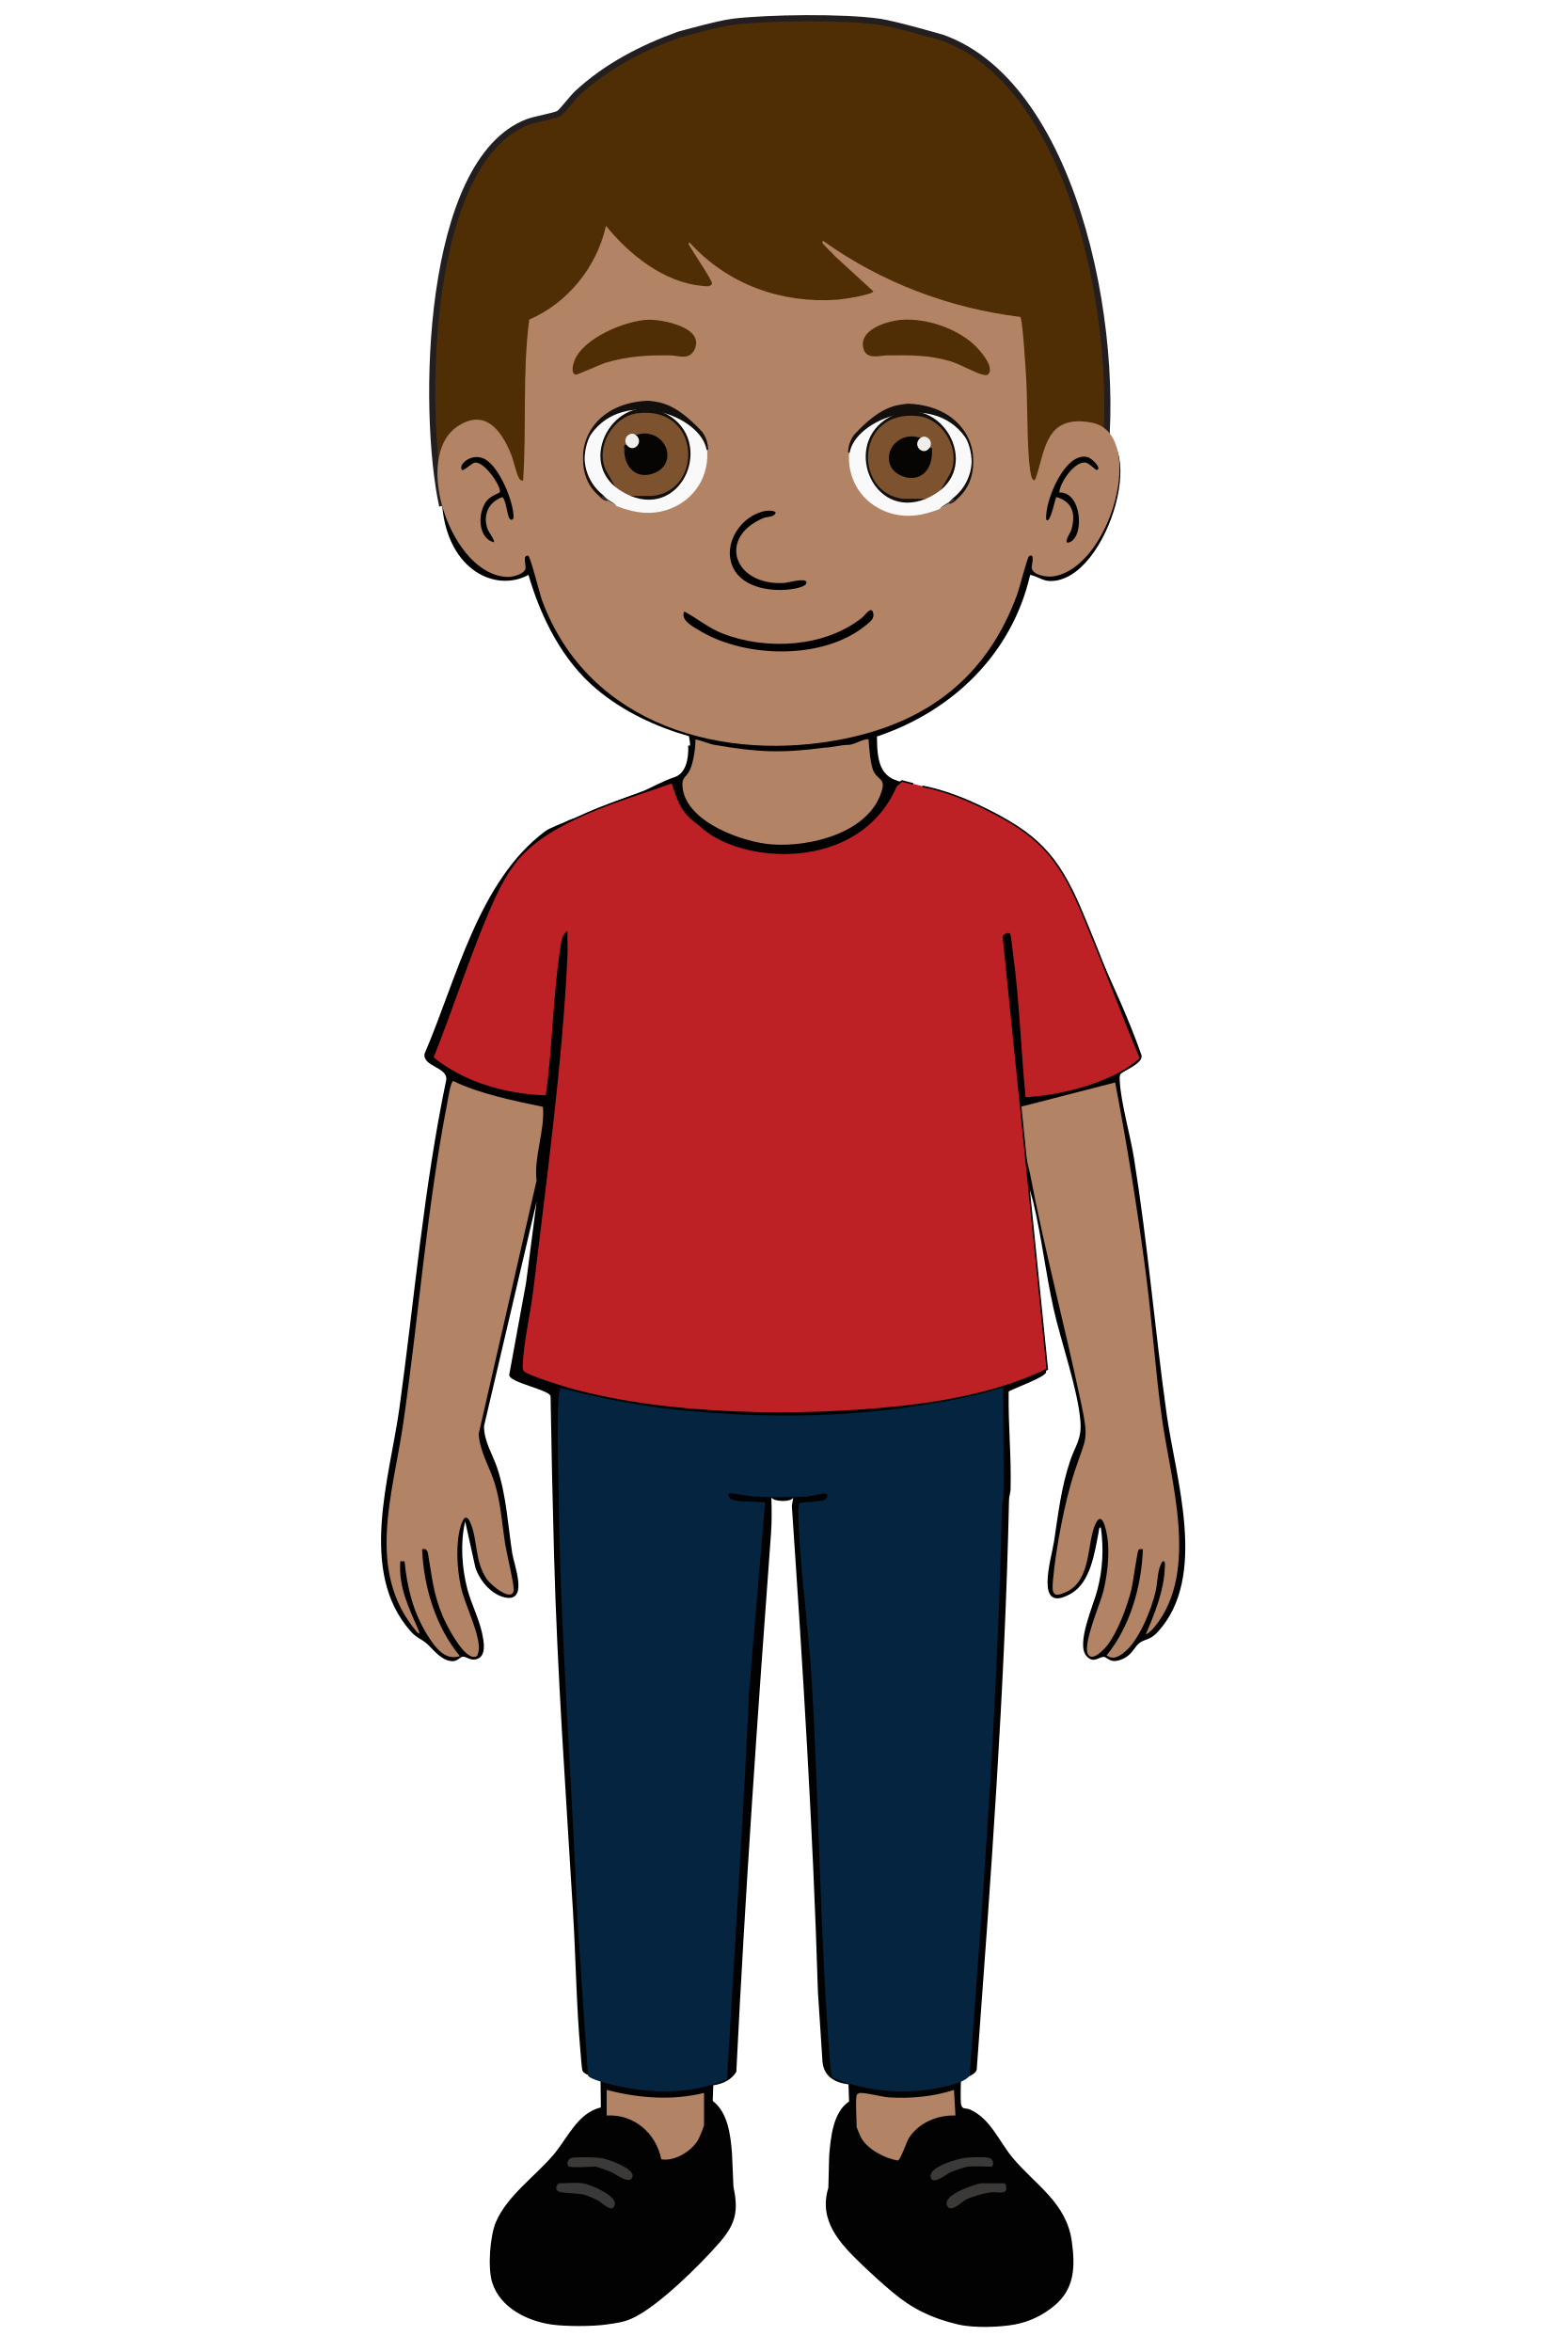
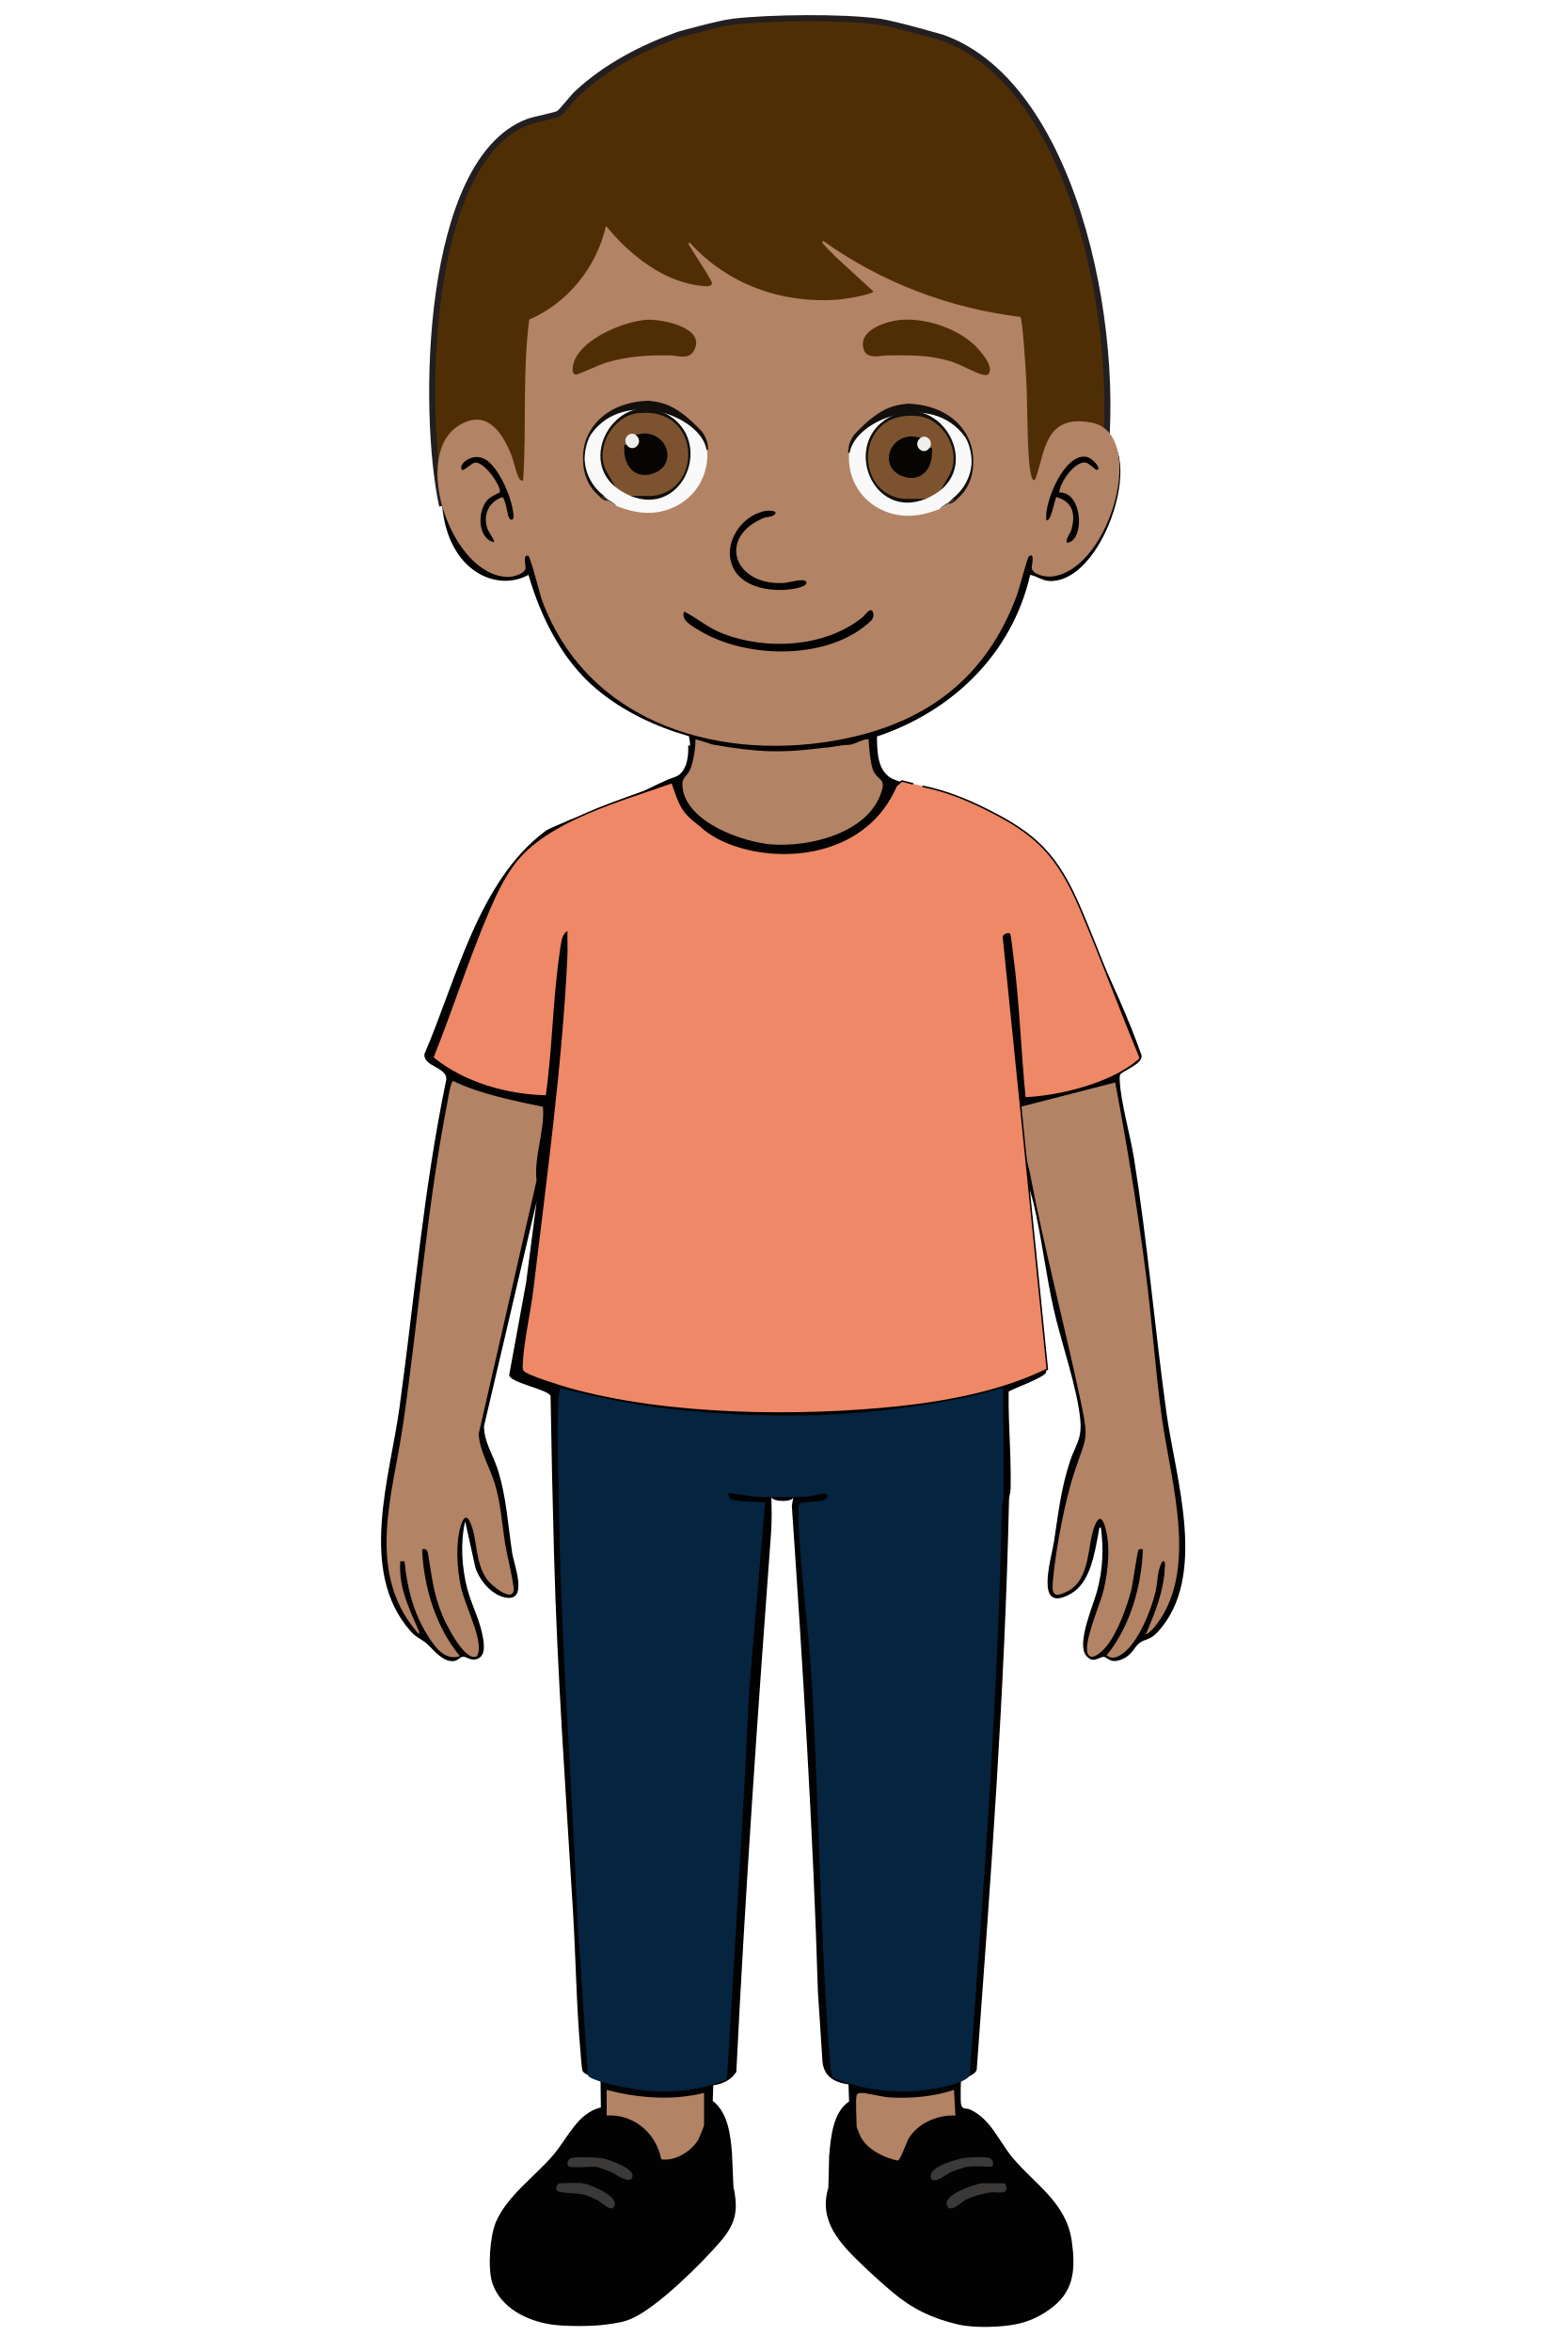
<svg xmlns="http://www.w3.org/2000/svg" id="Layer_1" version="1.1" viewBox="0 0 1024 1536">
-   <defs>
-     <style>
-       .st0 {
-         fill: #052440;
-       }
- 
-       .st1 {
-         stroke: #120f0d;
-       }
- 
-       .st1, .st2 {
-         fill: #120f0d;
-       }
- 
-       .st1, .st3, .st4 {
-         stroke-miterlimit: 10;
-       }
- 
-       .st5, .st4 {
-         fill: #502e05;
-       }
- 
-       .st6 {
-         fill: #060504;
-       }
- 
-       .st7 {
-         fill: #eeeeec;
-       }
- 
-       .st8, .st3 {
-         fill: #bd2025;
-       }
- 
-       .st9 {
-         fill: #f9f9f9;
-       }
- 
-       .st10 {
-         fill: #b38365;
-       }
- 
-       .st11 {
-         fill: #7d532f;
-       }
- 
-       .st3 {
-         stroke: #000;
-       }
- 
-       .st12 {
-         fill: #493e36;
-       }
- 
-       .st13 {
-         fill: #3a3939;
-       }
- 
-       .st14 {
-         fill: #3b3a39;
-       }
- 
-       .st4 {
-         stroke: #231f20;
-         stroke-width: 4px;
-       }
- 
-       .st15 {
-         fill: #3a3938;
-       }
- 
-       .st16 {
-         fill: #020101;
-       }
- 
-       .st17 {
-         fill: #020203;
-       }
-     </style>
-   </defs>
-   <path class="st4" d="M718.65,319.64c17.48-90.35-13.36-263.45-103.34-295.09,0,0-30.4-8.83-40.81-10.33-23.72-3.42-72.07-2.8-95.87,0-8.96,1.05-35.12,8.37-35.12,8.37-23.98,8.63-47.45,20.7-66.46,38.34-2.96,2.75-9.96,11.92-11.95,13.19-2.36,1.51-15.56,3.73-20.3,5.52-66.99,25.39-69.42,188.74-55.96,250.8" />
-   <path class="st17" d="M590,510.82c-15.83-2.56-17.04-14.68-17.18-29.85,48.57-16.18,88.09-53.32,100.07-105.53,4.53.8,7.94,3.87,12.85,4,38.78,1.03,67.54-102.25,25.01-96.68-64.13,8.4-34.76,243.89-241.47,175.21h0c-73.56-24.44-82.12-79.85-115.8-130.31-.26-.38-21.81,15.11-23.25,16.93-14.62,18.49-43.36-35.79-41.39-14.15,3.88,42.62,35.49,56.46,56.35,45,8.16,27.97,22.1,55.8,44.33,74.48,17.54,14.74,38.71,24.65,60.49,30.88,1.91,8.73,1.56,24.01-8.07,27.12-.22.07-.42.13-.62.19.81,12.26,3.42,24.7,10.86,34.58,7.78,10.34,19.91,15.62,32.23,18.33,16.07,3.54,33.77,4.53,50.19,4.25,8.38-.14,16.83-.92,24.82-3.58,8.56-2.85,15.3-8.91,20.73-16" />
-   <path class="st8" d="M452.19,542.69c7.78,10.34,19.91,15.62,32.23,18.33,16.07,3.54,33.77,4.53,50.19,4.25,8.38-.14,16.83-.92,24.82-3.58,8.56-2.85,15.3-8.91,20.73-16,7.36-9.62,9.34-21.06,10.66-32.66-3.28-1.13-7.19-1.9-8.16-1.15-.51.39-2.76,9.59-4.19,12.4-17.08,33.49-69.95,37.49-100.65,25.58-16.26-6.31-35.09-19.21-34.63-39.37h0c-.14-.14-.76-.15-1.68-.06.98,11.5,3.72,23,10.68,32.26Z" />
-   <path class="st10" d="M345.68,208.71c-4.52,34.78-1.65,70.13-3.98,105.05-1.76.36-2.36-.85-3.05-2.24-1.84-3.74-3.11-10.77-5.05-15.43-6.46-15.51-16.83-29.1-34.32-17.93-30.72,19.63-4.58,97.93,32.46,98.62,3.28.06,10.04-1.74,11.43-5.03.74-1.75-2.23-9.74,1.85-8.81,1.44.33,7.51,24.97,9.01,29.04,30.59,82.74,119.74,106.26,197.48,90.48,54.28-11.02,93.2-40.2,112.96-94.42,1.34-3.67,6.55-23.86,7.54-24.64,4.21-3.33,1.87,6.28,1.87,6.97-.04,5.11,9.49,6.61,13.57,6.09,38.04-4.77,62.55-93.72,25.36-100.52-30.58-5.59-30.03,19.15-36.48,36.85-.97,1.2-.98,1.13-1.91-.01-1.36-1.65-2.15-10.43-2.36-13.29-1.31-17.93-.8-36.18-1.87-54.13-.28-4.71-2.24-37.28-3.77-38.39-46.35-5.74-90.31-22.28-128.69-49.6-1.54.98.31,2.17.95,2.95,1.98,2.44,4.63,4.45,6.63,6.9l25.17,23.07c-1.07,2.32-19.87,5.16-23.26,5.41-36.38,2.69-71.8-9.73-96.81-37.36-1.42.77.22,2.36.68,3.23,1.94,3.64,14.52,22.01,14.03,23.76-1.37,2.21-3.93,1.59-6.04,1.42-25.08-2.13-47.67-20.08-63.24-39.23-6.16,27.19-25.28,50.55-50.14,61.17l-.02.02h0Z" />
-   <path class="st5" d="M589.18,208.84c15.49-1.07,34.97,5.25,46.72,15.92,3.59,3.26,13.45,14.05,10.01,19.24-1.01,1.3-2.28,1.01-3.62.76-4.9-.92-15.27-7.05-21.81-8.94-14.35-4.14-26.36-3.84-41.1-3.72-4.28.04-13.07,2.85-15.2-3.83-4.2-13.18,15.84-18.8,25.01-19.43h-.01Z" />
-   <path class="st5" d="M423.07,208.82c9.17-.4,37.96,4.94,30.43,19.75-3.47,6.83-10.36,3.61-15.49,3.53-14.81-.24-27.76.48-42.06,4.7-3.51,1.04-18.64,7.95-19.69,7.86-3.59-.28-2.04-6.47-1.16-8.82,5.67-15.1,33.32-26.38,47.97-27.02h0Z" />
-   <path class="st16" d="M447,399.35c8.73,4.67,15.81,10.86,25.37,14.52,28.43,10.9,66.41,8.98,90.87-10.62,1.75-1.41,5.7-7.59,7.03-3.27,1.22,3.96-1.78,5.92-4.32,8.05-27.7,23.18-78.94,21.88-108.81,3.91-4.21-2.53-13.04-6.97-10.14-12.59Z" />
-   <path class="st16" d="M499.89,333.69c3.14-.55,9.35-.05,5.52,2.76-1.83,1.34-4.58.96-6.74,1.87-30.15,12.65-19.46,44.26,13.39,42.39,3-.17,14-3.6,14.66-.52.55,2.57-5.65,3.82-7.36,4.16-13.07,2.6-33.85.39-40.48-13.61-7.43-15.7,5.48-34.32,21.01-37.04h0Z" />
-   <path class="st16" d="M322.63,354.1c-10.59-2.5-10.87-19.43-4.72-27.02,2.63-3.25,8.16-5.08,8.46-5.51,1.85-2.7-9.74-20.54-16.35-19.42-1.84.31-7.42,5.73-8.26,4.74-2.91-3.42,6.82-12.04,15.52-6.73,9.11,5.56,18.37,27.44,18.2,38.23-1.03,1.34-1.88,1.43-2.86-.03-1.3-1.94-2.39-13.48-4.74-13.66-8.98,3.39-12.78,12.01-9.22,21.24.6,1.55,4.82,7.35,3.98,8.16h-.01Z" />
-   <path class="st16" d="M691.89,321.64c14.59-.71,16.61,28.16,7.01,32.35-5.3,2.31.37-6.43.63-7.22,3.34-10.39,1.53-19.03-9.51-22.17-.84.65-3.91,18.1-6.66,14.74-1.08-12.18,12.28-44.02,26.61-40.92,3.94.85,10.26,8.42,6.13,8.45-.41,0-4.76-4.35-6.87-4.75-6.98-1.31-16.91,12.75-17.34,19.52h0Z" />
+   <path d="M718.65,319.64c17.48-90.35-13.36-263.45-103.34-295.09,0,0-30.4-8.83-40.81-10.33-23.72-3.42-72.07-2.8-95.87,0-8.96,1.05-35.12,8.37-35.12,8.37-23.98,8.63-47.45,20.7-66.46,38.34-2.96,2.75-9.96,11.92-11.95,13.19-2.36,1.51-15.56,3.73-20.3,5.52-66.99,25.39-69.42,188.74-55.96,250.8" fill="#502e05" stroke="#231f20" stroke-miterlimit="10" stroke-width="4" />
+   <path d="M590,510.82c-15.83-2.56-17.04-14.68-17.18-29.85,48.57-16.18,88.09-53.32,100.07-105.53,4.53.8,7.94,3.87,12.85,4,38.78,1.03,67.54-102.25,25.01-96.68-64.13,8.4-34.76,243.89-241.47,175.21h0c-73.56-24.44-82.12-79.85-115.8-130.31-.26-.38-21.81,15.11-23.25,16.93-14.62,18.49-43.36-35.79-41.39-14.15,3.88,42.62,35.49,56.46,56.35,45,8.16,27.97,22.1,55.8,44.33,74.48,17.54,14.74,38.71,24.65,60.49,30.88,1.91,8.73,1.56,24.01-8.07,27.12-.22.07-.42.13-.62.19.81,12.26,3.42,24.7,10.86,34.58,7.78,10.34,19.91,15.62,32.23,18.33,16.07,3.54,33.77,4.53,50.19,4.25,8.38-.14,16.83-.92,24.82-3.58,8.56-2.85,15.3-8.91,20.73-16" fill="#020203" />
+   <path d="M452.19,542.69c7.78,10.34,19.91,15.62,32.23,18.33,16.07,3.54,33.77,4.53,50.19,4.25,8.38-.14,16.83-.92,24.82-3.58,8.56-2.85,15.3-8.91,20.73-16,7.36-9.62,9.34-21.06,10.66-32.66-3.28-1.13-7.19-1.9-8.16-1.15-.51.39-2.76,9.59-4.19,12.4-17.08,33.49-69.95,37.49-100.65,25.58-16.26-6.31-35.09-19.21-34.63-39.37h0c-.14-.14-.76-.15-1.68-.06.98,11.5,3.72,23,10.68,32.26h0Z" fill="#bd2025" />
+   <path d="M345.68,208.71c-4.52,34.78-1.65,70.13-3.98,105.05-1.76.36-2.36-.85-3.05-2.24-1.84-3.74-3.11-10.77-5.05-15.43-6.46-15.51-16.83-29.1-34.32-17.93-30.72,19.63-4.58,97.93,32.46,98.62,3.28.06,10.04-1.74,11.43-5.03.74-1.75-2.23-9.74,1.85-8.81,1.44.33,7.51,24.97,9.01,29.04,30.59,82.74,119.74,106.26,197.48,90.48,54.28-11.02,93.2-40.2,112.96-94.42,1.34-3.67,6.55-23.86,7.54-24.64,4.21-3.33,1.87,6.28,1.87,6.97-.04,5.11,9.49,6.61,13.57,6.09,38.04-4.77,62.55-93.72,25.36-100.52-30.58-5.59-30.03,19.15-36.48,36.85-.97,1.2-.98,1.13-1.91-.01-1.36-1.65-2.15-10.43-2.36-13.29-1.31-17.93-.8-36.18-1.87-54.13-.28-4.71-2.24-37.28-3.77-38.39-46.35-5.74-90.31-22.28-128.69-49.6-1.54.98.31,2.17.95,2.95,1.98,2.44,4.63,4.45,6.63,6.9l25.17,23.07c-1.07,2.32-19.87,5.16-23.26,5.41-36.38,2.69-71.8-9.73-96.81-37.36-1.42.77.22,2.36.68,3.23,1.94,3.64,14.52,22.01,14.03,23.76-1.37,2.21-3.93,1.59-6.04,1.42-25.08-2.13-47.67-20.08-63.24-39.23-6.16,27.19-25.28,50.55-50.14,61.17l-.02.02h0Z" fill="#b38365" />
+   <path d="M589.18,208.84c15.49-1.07,34.97,5.25,46.72,15.92,3.59,3.26,13.45,14.05,10.01,19.24-1.01,1.3-2.28,1.01-3.62.76-4.9-.92-15.27-7.05-21.81-8.94-14.35-4.14-26.36-3.84-41.1-3.72-4.28.04-13.07,2.85-15.2-3.83-4.2-13.18,15.84-18.8,25.01-19.43h-.01Z" fill="#502e05" />
+   <path d="M423.07,208.82c9.17-.4,37.96,4.94,30.43,19.75-3.47,6.83-10.36,3.61-15.49,3.53-14.81-.24-27.76.48-42.06,4.7-3.51,1.04-18.64,7.95-19.69,7.86-3.59-.28-2.04-6.47-1.16-8.82,5.67-15.1,33.32-26.38,47.97-27.02h0Z" fill="#502e05" />
+   <path d="M447,399.35c8.73,4.67,15.81,10.86,25.37,14.52,28.43,10.9,66.41,8.98,90.87-10.62,1.75-1.41,5.7-7.59,7.03-3.27,1.22,3.96-1.78,5.92-4.32,8.05-27.7,23.18-78.94,21.88-108.81,3.91-4.21-2.53-13.04-6.97-10.14-12.59Z" fill="#020101" />
+   <path d="M499.89,333.69c3.14-.55,9.35-.05,5.52,2.76-1.83,1.34-4.58.96-6.74,1.87-30.15,12.65-19.46,44.26,13.39,42.39,3-.17,14-3.6,14.66-.52.55,2.57-5.65,3.82-7.36,4.16-13.07,2.6-33.85.39-40.48-13.61-7.43-15.7,5.48-34.32,21.01-37.04h0Z" fill="#020101" />
+   <path d="M322.63,354.1c-10.59-2.5-10.87-19.43-4.72-27.02,2.63-3.25,8.16-5.08,8.46-5.51,1.85-2.7-9.74-20.54-16.35-19.42-1.84.31-7.42,5.73-8.26,4.74-2.91-3.42,6.82-12.04,15.52-6.73,9.11,5.56,18.37,27.44,18.2,38.23-1.03,1.34-1.88,1.43-2.86-.03-1.3-1.94-2.39-13.48-4.74-13.66-8.98,3.39-12.78,12.01-9.22,21.24.6,1.55,4.82,7.35,3.98,8.16h-.01Z" fill="#020101" />
+   <path d="M691.89,321.64c14.59-.71,16.61,28.16,7.01,32.35-5.3,2.31.37-6.43.63-7.22,3.34-10.39,1.53-19.03-9.51-22.17-.84.65-3.91,18.1-6.66,14.74-1.08-12.18,12.28-44.02,26.61-40.92,3.94.85,10.26,8.42,6.13,8.45-.41,0-4.76-4.35-6.87-4.75-6.98-1.31-16.91,12.75-17.34,19.52h0Z" fill="#020101" />
  <g>
-     <path class="st9" d="M622.74,325.8c-2.18,2.64-5.19,4.86-9.03,6.67-12.01,4.64-23.75,6.4-36.13,1.23-17.03-7.13-26-24.71-22.2-42.84,15.16-27.93,58.34-30.59,74.13-9.01,8.72,15.1,7.55,33.51-6.78,43.96h.02,0Z" />
-     <path class="st1" d="M620.4,328.2c-1.15,1.1,3.29-.88,4.04-2.35,16.22-13.59,10.37-35.11,6.25-40.87-21.82-30.48-72.29-12.19-76.2,10.63,0-3.13.9-7.63,3.91-11.51,16.35-17.56,25.69-19.1,34.73-19.98,42.88,1.51,53.42,42.77,29.61,61.68l-2.34,2.38h0v.02Z" />
-     <path class="st12" d="M613.71,332.46c2.08-2.63,6.75-4.51,9.03-6.67l.82.84h0" />
-     <path class="st11" d="M614.53,319.97c-2.67,2.16-6.67,4.52-9.86,5.83-12.38,2.66-24.25,1.81-32.55-9.14-9.97-13.16-7.17-33.74,7.35-42.26,30.26-17.8,59.16,21.32,35.06,45.58h0Z" />
-     <path class="st2" d="M614.53,319.97l6.16-10.82c7.2-15.08-4.48-35.43-20.63-37.37-41.55-4.95-43.01,50.55-9.77,53.99h14.37c-34.87,14.22-54.97-36.32-23.55-53.42,31.03-16.89,58.57,27.2,33.41,47.59h0v.02h.01Z" />
-     <path class="st6" d="M601.38,285.84c-1.23,6.01-.55,7.78,5.74,6.67,2.45-.47,1.63,1.28,1.65,2.87.18,12.06-8.41,20.22-20.02,15.32-13.22-5.59-9.38-23.09,4.19-25.49,3.84-.67,5.52.34,8.43.63h.02-.01Z" />
-     <path class="st7" d="M607.14,292.51c-4.17,5.85-11.9-1.92-5.74-6.67.26,0,1.37-.91,2.67-.69,3.44.61,5.19,4.39,3.07,7.34h0v.02h0Z" />
+     <path d="M622.74,325.8c-2.18,2.64-5.19,4.86-9.03,6.67-12.01,4.64-23.75,6.4-36.13,1.23-17.03-7.13-26-24.71-22.2-42.84,15.16-27.93,58.34-30.59,74.13-9.01,8.72,15.1,7.55,33.51-6.78,43.96h.02,0Z" fill="#f9f9f9" />
+     <path d="M620.4,328.2c-1.15,1.1,3.29-.88,4.04-2.35,16.22-13.59,10.37-35.11,6.25-40.87-21.82-30.48-72.29-12.19-76.2,10.63,0-3.13.9-7.63,3.91-11.51,16.35-17.56,25.69-19.1,34.73-19.98,42.88,1.51,53.42,42.77,29.61,61.68l-2.34,2.38h0v.02h0Z" fill="#120f0d" stroke="#120f0d" stroke-miterlimit="10" />
+     <path d="M613.71,332.46c2.08-2.63,6.75-4.51,9.03-6.67l.82.84h0" fill="#493e36" />
+     <path d="M614.53,319.97c-2.67,2.16-6.67,4.52-9.86,5.83-12.38,2.66-24.25,1.81-32.55-9.14-9.97-13.16-7.17-33.74,7.35-42.26,30.26-17.8,59.16,21.32,35.06,45.58h0Z" fill="#7d532f" />
+     <path d="M614.53,319.97l6.16-10.82c7.2-15.08-4.48-35.43-20.63-37.37-41.55-4.95-43.01,50.55-9.77,53.99h14.37c-34.87,14.22-54.97-36.32-23.55-53.42,31.03-16.89,58.57,27.2,33.41,47.59h0v.02h.01Z" fill="#120f0d" />
+     <path d="M601.38,285.84c-1.23,6.01-.55,7.78,5.74,6.67,2.45-.47,1.63,1.28,1.65,2.87.18,12.06-8.41,20.22-20.02,15.32-13.22-5.59-9.38-23.09,4.19-25.49,3.84-.67,5.52.34,8.43.63h.02-.01Z" fill="#060504" />
+     <path d="M607.14,292.51c-4.17,5.85-11.9-1.92-5.74-6.67.26,0,1.37-.91,2.67-.69,3.44.61,5.19,4.39,3.07,7.34h0v.02h0Z" fill="#eeeeec" />
  </g>
  <g>
-     <path class="st9" d="M393.81,323.88c-14.34-10.44-15.51-28.86-6.78-43.96,15.8-21.58,58.97-18.92,74.13,9.01,3.8,18.13-5.18,35.71-22.2,42.84-12.38,5.18-24.12,3.41-36.13-1.23-3.84-1.81-6.86-4.02-9.03-6.67h.02,0Z" />
-     <path class="st1" d="M393.79,323.88c-23.81-18.9-13.28-60.16,29.61-61.68,9.03.89,18.36,2.44,34.73,19.98,3.02,3.89,3.91,8.4,3.91,11.51-3.91-22.83-54.38-41.13-76.2-10.63-4.11,5.73-9.97,27.26,6.25,40.87.75,1.47,5.19,3.44,4.04,2.35l-2.34-2.38h0v-.02Z" />
-     <path class="st12" d="M392.97,324.72h0l.82-.84c2.29,2.16,6.95,4.04,9.03,6.67" />
-     <path class="st11" d="M437.06,272.47c14.52,8.53,17.32,29.1,7.35,42.26-8.3,10.95-20.17,11.8-32.55,9.14-3.18-1.3-7.19-3.67-9.86-5.83-24.1-24.26,4.79-63.38,35.06-45.58h0Z" />
-     <path class="st2" d="M402,318.03c-25.16-20.39,2.38-64.47,33.41-47.59,31.42,17.09,11.32,67.64-23.55,53.42h14.37c33.25-3.44,31.78-58.94-9.77-53.99-16.15,1.94-27.83,22.29-20.63,37.37l6.16,10.82h0v-.02h0Z" />
-     <path class="st6" d="M415.17,283.92c2.91-.3,4.59-1.3,8.43-.63,13.57,2.4,17.41,19.9,4.19,25.49-11.61,4.9-20.21-3.26-20.02-15.32.02-1.58-.8-3.33,1.65-2.87,6.29,1.12,6.97-.65,5.74-6.67h.02,0Z" />
-     <path class="st7" d="M409.39,290.57c-2.12-2.94-.37-6.72,3.07-7.34,1.3-.22,2.41.71,2.67.69,6.16,4.75-1.57,12.51-5.74,6.67h0v-.02h0Z" />
+     <path d="M393.81,323.88c-14.34-10.44-15.51-28.86-6.78-43.96,15.8-21.58,58.97-18.92,74.13,9.01,3.8,18.13-5.18,35.71-22.2,42.84-12.38,5.18-24.12,3.41-36.13-1.23-3.84-1.81-6.86-4.02-9.03-6.67h.02,0Z" fill="#f9f9f9" />
+     <path d="M393.79,323.88c-23.81-18.9-13.28-60.16,29.61-61.68,9.03.89,18.36,2.44,34.73,19.98,3.02,3.89,3.91,8.4,3.91,11.51-3.91-22.83-54.38-41.13-76.2-10.63-4.11,5.73-9.97,27.26,6.25,40.87.75,1.47,5.19,3.44,4.04,2.35l-2.34-2.38h0v-.02h0Z" fill="#120f0d" stroke="#120f0d" stroke-miterlimit="10" />
+     <path d="M392.97,324.72h0l.82-.84c2.29,2.16,6.95,4.04,9.03,6.67" fill="#493e36" />
+     <path d="M437.06,272.47c14.52,8.53,17.32,29.1,7.35,42.26-8.3,10.95-20.17,11.8-32.55,9.14-3.18-1.3-7.19-3.67-9.86-5.83-24.1-24.26,4.79-63.38,35.06-45.58h0Z" fill="#7d532f" />
+     <path d="M402,318.03c-25.16-20.39,2.38-64.47,33.41-47.59,31.42,17.09,11.32,67.64-23.55,53.42h14.37c33.25-3.44,31.78-58.94-9.77-53.99-16.15,1.94-27.83,22.29-20.63,37.37l6.16,10.82h0v-.02h0Z" fill="#120f0d" />
+     <path d="M415.17,283.92c2.91-.3,4.59-1.3,8.43-.63,13.57,2.4,17.41,19.9,4.19,25.49-11.61,4.9-20.21-3.26-20.02-15.32.02-1.58-.8-3.33,1.65-2.87,6.29,1.12,6.97-.65,5.74-6.67h.02,0Z" fill="#060504" />
+     <path d="M409.39,290.57c-2.12-2.94-.37-6.72,3.07-7.34,1.3-.22,2.41.71,2.67.69,6.16,4.75-1.57,12.51-5.74,6.67h0v-.02h0Z" fill="#eeeeec" />
  </g>
  <g>
-     <path class="st17" d="M762.03,923.36c-7.84-56.32-12.31-110.92-21.35-167.17-2.38-14.84-8.6-36.41-9.26-50.32-.07-1.46-.3-3.06.48-4.38,1.25-2.12,14.42-6.5,13.81-12.12-8.82-25.27-19.52-47.39-30.36-71.79-12.16-27.36-21.97-54.57-45.83-73.24-4.04-3.17-12.05-6.99-15.11-9.94-2.58-2.49-22.97-5.25-26.78-9.57-12,1-6,3-24-9-3.77.4-5.73-2.9-13.1-3.21-1.21-.05-4-2.55-5.17-2.88-9.8-2.81-12.67-10.23-13.54-19.9-6-.09-12-.18-18.01-.28-14.48-.22-29.01.1-43.48-.47-9.61-.37-19.19-1.31-28.79-1.89-10.65-.64-21.39-1.08-32.04-.26.45,8.35-1.42,18.17-8.93,20.59-7.36,2.37-16.72,7.71-20.95,9.28-17.27,6.39-22.18,8.09-33.76,13.69-9.13,4.42-9.42,2.65-16.55,6.18-2.28,1.13-10.22,3.91-13.38,6.29-43.62,32.79-57.67,96.64-78.71,145.41-.8,8.21,14.75,8.46,14.33,16.5-14.89,71.43-20.69,142.35-30.64,214.57-6.25,45.38-27.14,106.79,7.21,145.76,4.43,5.03,7.25,4.73,11.89,9.34,4.18,4.16,9.28,10.36,15.76,10.3,3.27-.03,4.66-2.83,6.62-2.92,2.4-.1,4.55,2.51,8.37,1.73,7.51-1.55,5.24-12.04,4.04-17.48-2.09-9.54-7.02-18.88-9.52-28.43-3.59-13.73-4.74-30.22-1.42-44.16l6.63,29.97c2.8,8.97,11.3,18.81,20.76,19.9,13.59,1.56,4.48-21.73,3.35-29.03-2.88-18.51-3.78-37.55-9.79-55.66-3.01-9.05-8.7-17.47-8.65-27.44l34.34-146.54-6.88,53.03-11,60c-.12,5.26,26.2,9.61,27,14,.63,37.87,1.26,66,2.28,103.86,2.1,77.72,7.76,155.69,12.41,233.27,1.78,29.78,2.18,60.54,4.78,90.16.22,2.52.89,12.15,1.41,13.25,1.65,3.51,11,4.11,11.78,6.5l.19,17.4c-15.3,3.78-21.55,19.86-31,31-11.75,13.87-30.17,26.69-37.5,43.75-3.94,9.16-5.49,30-2.49,39.55,5.28,16.82,23.25,25.19,38.55,27.47,8.95,1.33,26.93,1.36,36.2,0,6.91-1.01,10.89-1.44,16.33-3.83,16.87-7.4,45.35-35.66,57.77-50.06,10.44-12.09,12.04-20.61,8.76-35.98l-.97-22.1c-.95-12.04-2.7-26.48-12.56-34.05.06-3.39.18-6.78.35-10.17,6.99-1.03,12.01-3.95,15.05-8.78,5.8-117.35,13.98-234.47,22.66-351.61.58-7.85.46-15.72.24-23.57,1.48,3,13.37,3.26,14.29,0l-.93,5.56c7.19,105.65,13.85,211.45,17.04,317.43l2.96,45.26c.7,8.71,6.37,13.73,17.01,15.07l.38,11.2c-10.5,6.98-12.01,23.39-13.01,35.51l-.53,20.86c-6.63,21.58,7.71,36.53,21.99,50.21,6.44,6.18,13.06,12.19,19.88,17.93,12.93,10.88,25.68,17.08,42.85,21.11,10.79,2.53,28.03,1.73,37.15,0,9.51-1.8,18-5.84,25.73-12.24,13.38-11.07,13.71-25.65,11.41-42.17-3.51-25.18-23.97-36.9-38.58-54.4-8.98-10.76-14.31-25.26-27.57-31.43-3.27-1.52-5.71.45-6.29-4.31-.21-1.79-.18-14.45.21-15.09.6-.98,9.01-2.76,10.13-6.73,9.13-124.04,18.42-248.05,21.11-372.34.05-2.32.98-4.46,1.03-6.78.47-23.81-1.56-39.87-1.28-63.68.27-1.01,24.07-9.36,24.44-12.66.31-2.7-2.14-20.15-2.36-22.97-.99-12.9-2.16-30.03-4.12-42.11-1.76-10.89-6.42-22.67-5.18-34.29,1.09-10.21-.26-13.55-.1-23.8l3.34,11.74c5.5,23.02,8.14,46.52,13.26,69.62,4.77,21.58,16.09,53.44,17.61,74.01.87,11.71-3.4,15.65-6.67,25.45-6.02,18.03-7.76,34.33-10.59,52.88-1.71,11.17-13.27,47.96,11.12,33.99,12.88-7.38,15.45-26.94,18.05-40.25.21-1.06.06-3.17,1.44-2.91,1.92,14.17,1.23,27.36-2.38,41.16-2.49,9.53-13.89,34.85-7.11,42.67,4.45,5.14,7.81.98,11.14.64,2.55-.26,4.12,5.18,12.73,1.34,6.17-2.76,7.46-7.84,10.86-10.39,3.8-2.86,6.8-1.61,11.98-7.28,32.86-35.95,11.61-100.06,5.72-142.34Z" />
-     <path class="st0" d="M543.61,1356.73c-.37-2.03-.98-4.11-1.15-6.18-6.93-84.51-7.26-170.01-12.37-254.71-2.07-34.27-7.43-70.31-8.57-104.23-.07-2.19-.49-8.93.92-9.94,1.17-.84,12.17-.83,15.3-1.86,2.76-.9,3.9-3.88,1.33-4.42-1.34-.28-9.64,1.82-12.25,1.95-10.43.52-23.86.59-34.26,0-2.63-.15-15.87-2.71-16.56-2.01-.51.51-.02,2.65.97,3.41,3.01,2.33,18.2,1.82,22.76,2.48l-10.44,123.45c-3.83,84.41-9.56,168.72-14.41,253.1-22.81,9.96-47.86,9.73-71.81,4.41-3.27-.73-18.16-4.12-19.01-6.86l-6.78-100.18c-3.79-93.55-11.19-186.81-12.39-280.27-.25-19.56-1.28-42.85,0-62.04.14-2.17.75-4.19,1.03-6.32,23.98,5.83,48,11.03,72.58,13.73,71.41,7.82,147.78,5.77,216.88-14.75-.36,24.08.5,48.24.05,72.33-.04,2.33-.98,4.48-1.03,6.8-2.58,123.64-11.68,247.23-21.08,370.6-1.49,3.8-11.23,6.21-14.95,7.13-24.5,6.1-51.48,4.19-74.77-5.64v.02h.01Z" />
-     <path class="st10" d="M728.42,706.91c7.78,40.9,14.45,82.15,19.88,123.5,4.19,31.93,6.28,64.27,10.71,96.11,5.7,40.92,24.33,99.44-4.39,135.39-1.39,1.74-4.07,4.77-6.19,5.39,5.7-13.22,11.89-28.54,12.39-43.22.05-1.33.83-5.02-1.46-4.46-3.55,5.27-3.04,13.33-4.57,19.86-2.8,12.03-11.18,32.8-21.08,40.12-3.47,2.57-7.01,4.37-10.91,1.48,15.33-18.68,22.88-45.1,23.72-69.35-1.07.14-2.11-.56-2.93.58-.77,1.08-3.58,21.92-4.74,26.39-2.83,10.91-8.79,27.15-15.67,35.9-2.01,2.56-9.33,10.49-12.32,6.04-4.13-6.14,7.79-33.13,9.76-41.15,2.49-10.16,3.93-21.68,3.1-32.16-.33-4.13-3.11-22.6-8.06-12.32-6.02,12.5-2.3,36.94-19.44,44.77-8.71,3.98-9.17.56-8.43-7.76,1.8-20.4,7.7-51.61,14.1-70.96,7.58-22.92,9.56-19.87,4.12-45.53-10.55-49.83-23.73-99.3-33.28-149.44l-10.09-42.25,65.77-16.92h.01Z" />
-     <path class="st10" d="M311.67,1081.44c-7.57,4.94-20.31-20.8-22.53-26.08-6.29-14.97-6.93-25.73-9.64-41.16-.53-3.01-3.65-3.18-3.79-1.97,1.16,24.64,9.05,50.46,24.68,69.32-9.93,3.31-16.54-6.21-21.28-13.84-9.17-14.75-13.14-30.66-14.87-48.05l-2.77-.07c-1.24,17.15,5.64,30.39,11.95,45.16.7,1.65.86,3.11-1.05,1.09-33.7-39.54-15.76-89.9-9.12-135.38,10.23-69.97,15.37-140.52,28.89-210.06.46-2.35,2.16-14.23,3.94-14.42,16.91,8.35,40.31,13.02,58.56,16.86,1.34,15.72-6.02,32.48-4.17,48.16l-37.82,165.49c.77,11.62,7.25,21.6,10.55,32.42,3.96,13,4.64,25.94,6.73,39.25.87,5.51,6.14,27.45,5.61,30.59-1.32,7.7-14.95-3.64-17.53-7.41-7.89-11.52-5.99-25.17-10.5-36.33-2.58-6.39-4.8-4.17-6.45,1.18-3.63,11.73-2.56,28.04-.04,39.97,2.43,11.53,12.38,30.48,11.74,40.96-.09,1.48-.55,2.97-1.09,4.32h0Z" />
-     <path class="st10" d="M571.08,504.57c-2.6-4.21-3.42-16.67-3.76-21.85-4.53-.07-9.16,3.84-13.69,3.77-3.9-.06-11.11,1.78-15.02,1.77-27.68,3.7-43.79,3.06-71.56-1.77-1.85.03-10.96-3.63-12.81-3.53.15,5.42-1.34,15.16-3.67,20-2.29,4.77-5.48,4.33-4.71,11.34,2.51,22.78,39.4,35.7,58.16,37.14,24.31,1.86,63.41-7.12,71.86-34.68,2.47-8.04-1.64-7.08-4.8-12.18Z" />
-     <path class="st10" d="M559.54,1368.28c.23-.8,1.37-1.36,2.28-1.43,4.14-.28,13.96,2.57,19.09,2.89,13.82.86,29.06-.52,42.22-4.91l.96,16.73c-11.3-.46-23.72,4.49-30.22,14.42-1.88,2.87-5.48,14.41-7.42,14.99-8.47-1.46-19.75-7.17-24.09-15.11-.49-.9-2.81-6.54-2.81-6.92,0-4.39-.86-17.65,0-20.65h-.01Z" />
-     <path class="st10" d="M459.87,1366.8v21.15c0,.62-3.26,8.55-3.95,9.68-4.55,7.45-15.29,14.03-23.98,12.51-3.5-17.48-18.25-29.63-35.67-28.58v-16.72c20.67,5.39,42.69,7.14,63.6,1.97h0Z" />
-     <path class="st14" d="M372.06,1414.99c-2.39-.72-1.6-4.86,1.14-5.7s15.97-.44,19.49.05c4.09.57,21.46,6.61,20.51,11.9-1.12,6.23-11.11-1.54-14.11-2.8-1.52-.64-9.09-3.46-9.95-3.46-3.78,0-14.43.79-17.09,0h0Z" />
-     <path class="st15" d="M640.68,1425.81h15.19c1.23,0,2.38,4.13.52,5.46-1.59,1.14-6.66.15-9.05.46-4.78.61-12.01,2.55-16.32,4.73-2.86,1.44-10.59,9.62-12.55,3.46-2.16-6.79,17.43-13.09,22.21-14.1h0Z" />
-     <path class="st14" d="M632.15,1414.99c-2.04.27-8.71,2.54-10.9,3.46-2.79,1.17-11.67,8.73-13.23,3.8-2.3-7.25,18.27-12.68,23.2-13.15,3.22-.3,11.3-.55,14.2.01,4.32.84,3.76,5.87,1.93,5.87-4.64,0-10.82-.57-15.19,0h-.01Z" />
-     <path class="st13" d="M380.61,1425.81c4.77.67,22.11,7.83,20.97,13.83-1.22,6.43-8.34-1.21-10.96-2.56-2.28-1.18-6.38-3.06-8.76-3.71-4.52-1.25-14.46-.99-16.9-2.16-3.44-1.66-.63-5.4.46-5.4,4.58,0,10.92-.6,15.19,0h0Z" />
-     <path class="st3" d="M602.98,513.6c14.04,2.79,27.64,8.17,40.6,14.59,33.14,16.4,47.11,29.72,62.62,66.4,13.45,31.82,25.09,63.61,38.37,95.62.36,1.46-.76,2.04-1.62,2.79-18,15.07-51.22,23.09-73.51,24.03-3.1-31.07-4-63.12-8.2-93.99-.23-1.89-1.43-12.55-1.86-12.98-.59-.63-3.61.16-3.92,1.77l28.63,282.39c-29.07,14.28-64,21-95.75,24.46-65.98,7.12-152.72,6.21-216.96-11.88-4.8-1.33-26.96-8.25-29.42-10.9-1.22-1.33-1.07-2.71-1.03-4.44.44-14.04,5.16-34.37,6.94-49.23,8.45-70.9,18.99-147.07,22.28-218.22.23-5-.12-10.03,0-15.02-2.93,2.08-3.33,8.21-3.88,11.84-4.72,31.3-4.87,63.59-9.32,94.97-25.53-.59-53.65-8.21-74.3-25.09,12.73-31.82,23.47-65.63,36.95-96.97,4.4-10.23,9.4-20.55,15.9-29.32,21.37-28.99,72.44-42.24,103.53-53.4,5.27,15.11,6.03,18.93,18.56,28.3,25.49,24.48,103.28,30.79,127.79-26.15l3.76-3.15s13.93,3.62,13.86,3.57h-.02Z" />
+     <path d="M762.03,923.36c-7.84-56.32-12.31-110.92-21.35-167.17-2.38-14.84-8.6-36.41-9.26-50.32-.07-1.46-.3-3.06.48-4.38,1.25-2.12,14.42-6.5,13.81-12.12-8.82-25.27-19.52-47.39-30.36-71.79-12.16-27.36-21.97-54.57-45.83-73.24-4.04-3.17-12.05-6.99-15.11-9.94-2.58-2.49-22.97-5.25-26.78-9.57-12,1-6,3-24-9-3.77.4-5.73-2.9-13.1-3.21-1.21-.05-4-2.55-5.17-2.88-9.8-2.81-12.67-10.23-13.54-19.9-6-.09-12-.18-18.01-.28-14.48-.22-29.01.1-43.48-.47-9.61-.37-19.19-1.31-28.79-1.89-10.65-.64-21.39-1.08-32.04-.26.45,8.35-1.42,18.17-8.93,20.59-7.36,2.37-16.72,7.71-20.95,9.28-17.27,6.39-22.18,8.09-33.76,13.69-9.13,4.42-9.42,2.65-16.55,6.18-2.28,1.13-10.22,3.91-13.38,6.29-43.62,32.79-57.67,96.64-78.71,145.41-.8,8.21,14.75,8.46,14.33,16.5-14.89,71.43-20.69,142.35-30.64,214.57-6.25,45.38-27.14,106.79,7.21,145.76,4.43,5.03,7.25,4.73,11.89,9.34,4.18,4.16,9.28,10.36,15.76,10.3,3.27-.03,4.66-2.83,6.62-2.92,2.4-.1,4.55,2.51,8.37,1.73,7.51-1.55,5.24-12.04,4.04-17.48-2.09-9.54-7.02-18.88-9.52-28.43-3.59-13.73-4.74-30.22-1.42-44.16l6.63,29.97c2.8,8.97,11.3,18.81,20.76,19.9,13.59,1.56,4.48-21.73,3.35-29.03-2.88-18.51-3.78-37.55-9.79-55.66-3.01-9.05-8.7-17.47-8.65-27.44l34.34-146.54-6.88,53.03-11,60c-.12,5.26,26.2,9.61,27,14,.63,37.87,1.26,66,2.28,103.86,2.1,77.72,7.76,155.69,12.41,233.27,1.78,29.78,2.18,60.54,4.78,90.16.22,2.52.89,12.15,1.41,13.25,1.65,3.51,11,4.11,11.78,6.5l.19,17.4c-15.3,3.78-21.55,19.86-31,31-11.75,13.87-30.17,26.69-37.5,43.75-3.94,9.16-5.49,30-2.49,39.55,5.28,16.82,23.25,25.19,38.55,27.47,8.95,1.33,26.93,1.36,36.2,0,6.91-1.01,10.89-1.44,16.33-3.83,16.87-7.4,45.35-35.66,57.77-50.06,10.44-12.09,12.04-20.61,8.76-35.98l-.97-22.1c-.95-12.04-2.7-26.48-12.56-34.05.06-3.39.18-6.78.35-10.17,6.99-1.03,12.01-3.95,15.05-8.78,5.8-117.35,13.98-234.47,22.66-351.61.58-7.85.46-15.72.24-23.57,1.48,3,13.37,3.26,14.29,0l-.93,5.56c7.19,105.65,13.85,211.45,17.04,317.43l2.96,45.26c.7,8.71,6.37,13.73,17.01,15.07l.38,11.2c-10.5,6.98-12.01,23.39-13.01,35.51l-.53,20.86c-6.63,21.58,7.71,36.53,21.99,50.21,6.44,6.18,13.06,12.19,19.88,17.93,12.93,10.88,25.68,17.08,42.85,21.11,10.79,2.53,28.03,1.73,37.15,0,9.51-1.8,18-5.84,25.73-12.24,13.38-11.07,13.71-25.65,11.41-42.17-3.51-25.18-23.97-36.9-38.58-54.4-8.98-10.76-14.31-25.26-27.57-31.43-3.27-1.52-5.71.45-6.29-4.31-.21-1.79-.18-14.45.21-15.09.6-.98,9.01-2.76,10.13-6.73,9.13-124.04,18.42-248.05,21.11-372.34.05-2.32.98-4.46,1.03-6.78.47-23.81-1.56-39.87-1.28-63.68.27-1.01,24.07-9.36,24.44-12.66.31-2.7-2.14-20.15-2.36-22.97-.99-12.9-2.16-30.03-4.12-42.11-1.76-10.89-6.42-22.67-5.18-34.29,1.09-10.21-.26-13.55-.1-23.8l3.34,11.74c5.5,23.02,8.14,46.52,13.26,69.62,4.77,21.58,16.09,53.44,17.61,74.01.87,11.71-3.4,15.65-6.67,25.45-6.02,18.03-7.76,34.33-10.59,52.88-1.71,11.17-13.27,47.96,11.12,33.99,12.88-7.38,15.45-26.94,18.05-40.25.21-1.06.06-3.17,1.44-2.91,1.92,14.17,1.23,27.36-2.38,41.16-2.49,9.53-13.89,34.85-7.11,42.67,4.45,5.14,7.81.98,11.14.64,2.55-.26,4.12,5.18,12.73,1.34,6.17-2.76,7.46-7.84,10.86-10.39,3.8-2.86,6.8-1.61,11.98-7.28,32.86-35.95,11.61-100.06,5.72-142.34h.01Z" fill="#020203" />
+     <path d="M543.61,1356.73c-.37-2.03-.98-4.11-1.15-6.18-6.93-84.51-7.26-170.01-12.37-254.71-2.07-34.27-7.43-70.31-8.57-104.23-.07-2.19-.49-8.93.92-9.94,1.17-.84,12.17-.83,15.3-1.86,2.76-.9,3.9-3.88,1.33-4.42-1.34-.28-9.64,1.82-12.25,1.95-10.43.52-23.86.59-34.26,0-2.63-.15-15.87-2.71-16.56-2.01-.51.51-.02,2.65.97,3.41,3.01,2.33,18.2,1.82,22.76,2.48l-10.44,123.45c-3.83,84.41-9.56,168.72-14.41,253.1-22.81,9.96-47.86,9.73-71.81,4.41-3.27-.73-18.16-4.12-19.01-6.86l-6.78-100.18c-3.79-93.55-11.19-186.81-12.39-280.27-.25-19.56-1.28-42.85,0-62.04.14-2.17.75-4.19,1.03-6.32,23.98,5.83,48,11.03,72.58,13.73,71.41,7.82,147.78,5.77,216.88-14.75-.36,24.08.5,48.24.05,72.33-.04,2.33-.98,4.48-1.03,6.8-2.58,123.64-11.68,247.23-21.08,370.6-1.49,3.8-11.23,6.21-14.95,7.13-24.5,6.1-51.48,4.19-74.77-5.64v.02h.01Z" fill="#052440" />
+     <path d="M728.42,706.91c7.78,40.9,14.45,82.15,19.88,123.5,4.19,31.93,6.28,64.27,10.71,96.11,5.7,40.92,24.33,99.44-4.39,135.39-1.39,1.74-4.07,4.77-6.19,5.39,5.7-13.22,11.89-28.54,12.39-43.22.05-1.33.83-5.02-1.46-4.46-3.55,5.27-3.04,13.33-4.57,19.86-2.8,12.03-11.18,32.8-21.08,40.12-3.47,2.57-7.01,4.37-10.91,1.48,15.33-18.68,22.88-45.1,23.72-69.35-1.07.14-2.11-.56-2.93.58-.77,1.08-3.58,21.92-4.74,26.39-2.83,10.91-8.79,27.15-15.67,35.9-2.01,2.56-9.33,10.49-12.32,6.04-4.13-6.14,7.79-33.13,9.76-41.15,2.49-10.16,3.93-21.68,3.1-32.16-.33-4.13-3.11-22.6-8.06-12.32-6.02,12.5-2.3,36.94-19.44,44.77-8.71,3.98-9.17.56-8.43-7.76,1.8-20.4,7.7-51.61,14.1-70.96,7.58-22.92,9.56-19.87,4.12-45.53-10.55-49.83-23.73-99.3-33.28-149.44l-10.09-42.25,65.77-16.92h.01Z" fill="#b38365" />
+     <path d="M311.67,1081.44c-7.57,4.94-20.31-20.8-22.53-26.08-6.29-14.97-6.93-25.73-9.64-41.16-.53-3.01-3.65-3.18-3.79-1.97,1.16,24.64,9.05,50.46,24.68,69.32-9.93,3.31-16.54-6.21-21.28-13.84-9.17-14.75-13.14-30.66-14.87-48.05l-2.77-.07c-1.24,17.15,5.64,30.39,11.95,45.16.7,1.65.86,3.11-1.05,1.09-33.7-39.54-15.76-89.9-9.12-135.38,10.23-69.97,15.37-140.52,28.89-210.06.46-2.35,2.16-14.23,3.94-14.42,16.91,8.35,40.31,13.02,58.56,16.86,1.34,15.72-6.02,32.48-4.17,48.16l-37.82,165.49c.77,11.62,7.25,21.6,10.55,32.42,3.96,13,4.64,25.94,6.73,39.25.87,5.51,6.14,27.45,5.61,30.59-1.32,7.7-14.95-3.64-17.53-7.41-7.89-11.52-5.99-25.17-10.5-36.33-2.58-6.39-4.8-4.17-6.45,1.18-3.63,11.73-2.56,28.04-.04,39.97,2.43,11.53,12.38,30.48,11.74,40.96-.09,1.48-.55,2.97-1.09,4.32h0Z" fill="#b38365" />
+     <path d="M571.08,504.57c-2.6-4.21-3.42-16.67-3.76-21.85-4.53-.07-9.16,3.84-13.69,3.77-3.9-.06-11.11,1.78-15.02,1.77-27.68,3.7-43.79,3.06-71.56-1.77-1.85.03-10.96-3.63-12.81-3.53.15,5.42-1.34,15.16-3.67,20-2.29,4.77-5.48,4.33-4.71,11.34,2.51,22.78,39.4,35.7,58.16,37.14,24.31,1.86,63.41-7.12,71.86-34.68,2.47-8.04-1.64-7.08-4.8-12.18h0Z" fill="#b38365" />
+     <path d="M559.54,1368.28c.23-.8,1.37-1.36,2.28-1.43,4.14-.28,13.96,2.57,19.09,2.89,13.82.86,29.06-.52,42.22-4.91l.96,16.73c-11.3-.46-23.72,4.49-30.22,14.42-1.88,2.87-5.48,14.41-7.42,14.99-8.47-1.46-19.75-7.17-24.09-15.11-.49-.9-2.81-6.54-2.81-6.92,0-4.39-.86-17.65,0-20.65h-.01Z" fill="#b38365" />
+     <path d="M459.87,1366.8v21.15c0,.62-3.26,8.55-3.95,9.68-4.55,7.45-15.29,14.03-23.98,12.51-3.5-17.48-18.25-29.63-35.67-28.58v-16.72c20.67,5.39,42.69,7.14,63.6,1.97h0Z" fill="#b38365" />
+     <path d="M372.06,1414.99c-2.39-.72-1.6-4.86,1.14-5.7s15.97-.44,19.49.05c4.09.57,21.46,6.61,20.51,11.9-1.12,6.23-11.11-1.54-14.11-2.8-1.52-.64-9.09-3.46-9.95-3.46-3.78,0-14.43.79-17.09,0h0Z" fill="#3b3a39" />
+     <path d="M640.68,1425.81h15.19c1.23,0,2.38,4.13.52,5.46-1.59,1.14-6.66.15-9.05.46-4.78.61-12.01,2.55-16.32,4.73-2.86,1.44-10.59,9.62-12.55,3.46-2.16-6.79,17.43-13.09,22.21-14.1h0Z" fill="#3a3938" />
+     <path d="M632.15,1414.99c-2.04.27-8.71,2.54-10.9,3.46-2.79,1.17-11.67,8.73-13.23,3.8-2.3-7.25,18.27-12.68,23.2-13.15,3.22-.3,11.3-.55,14.2.01,4.32.84,3.76,5.87,1.93,5.87-4.64,0-10.82-.57-15.19,0h-.01Z" fill="#3b3a39" />
+     <path d="M380.61,1425.81c4.77.67,22.11,7.83,20.97,13.83-1.22,6.43-8.34-1.21-10.96-2.56-2.28-1.18-6.38-3.06-8.76-3.71-4.52-1.25-14.46-.99-16.9-2.16-3.44-1.66-.63-5.4.46-5.4,4.58,0,10.92-.6,15.19,0h0Z" fill="#3a3939" />
+     <path d="M602.98,513.6c14.04,2.79,27.64,8.17,40.6,14.59,33.14,16.4,47.11,29.72,62.62,66.4,13.45,31.82,25.09,63.61,38.37,95.62.36,1.46-.76,2.04-1.62,2.79-18,15.07-51.22,23.09-73.51,24.03-3.1-31.07-4-63.12-8.2-93.99-.23-1.89-1.43-12.55-1.86-12.98-.59-.63-3.61.16-3.92,1.77l28.63,282.39c-29.07,14.28-64,21-95.75,24.46-65.98,7.12-152.72,6.21-216.96-11.88-4.8-1.33-26.96-8.25-29.42-10.9-1.22-1.33-1.07-2.71-1.03-4.44.44-14.04,5.16-34.37,6.94-49.23,8.45-70.9,18.99-147.07,22.28-218.22.23-5-.12-10.03,0-15.02-2.93,2.08-3.33,8.21-3.88,11.84-4.72,31.3-4.87,63.59-9.32,94.97-25.53-.59-53.65-8.21-74.3-25.09,12.73-31.82,23.47-65.63,36.95-96.97,4.4-10.23,9.4-20.55,15.9-29.32,21.37-28.99,72.44-42.24,103.53-53.4,5.27,15.11,6.03,18.93,18.56,28.3,25.49,24.48,103.28,30.79,127.79-26.15l3.76-3.15s13.93,3.62,13.86,3.57h-.02,0Z" fill="#e86" stroke="#000" stroke-miterlimit="10" />
  </g>
</svg>
